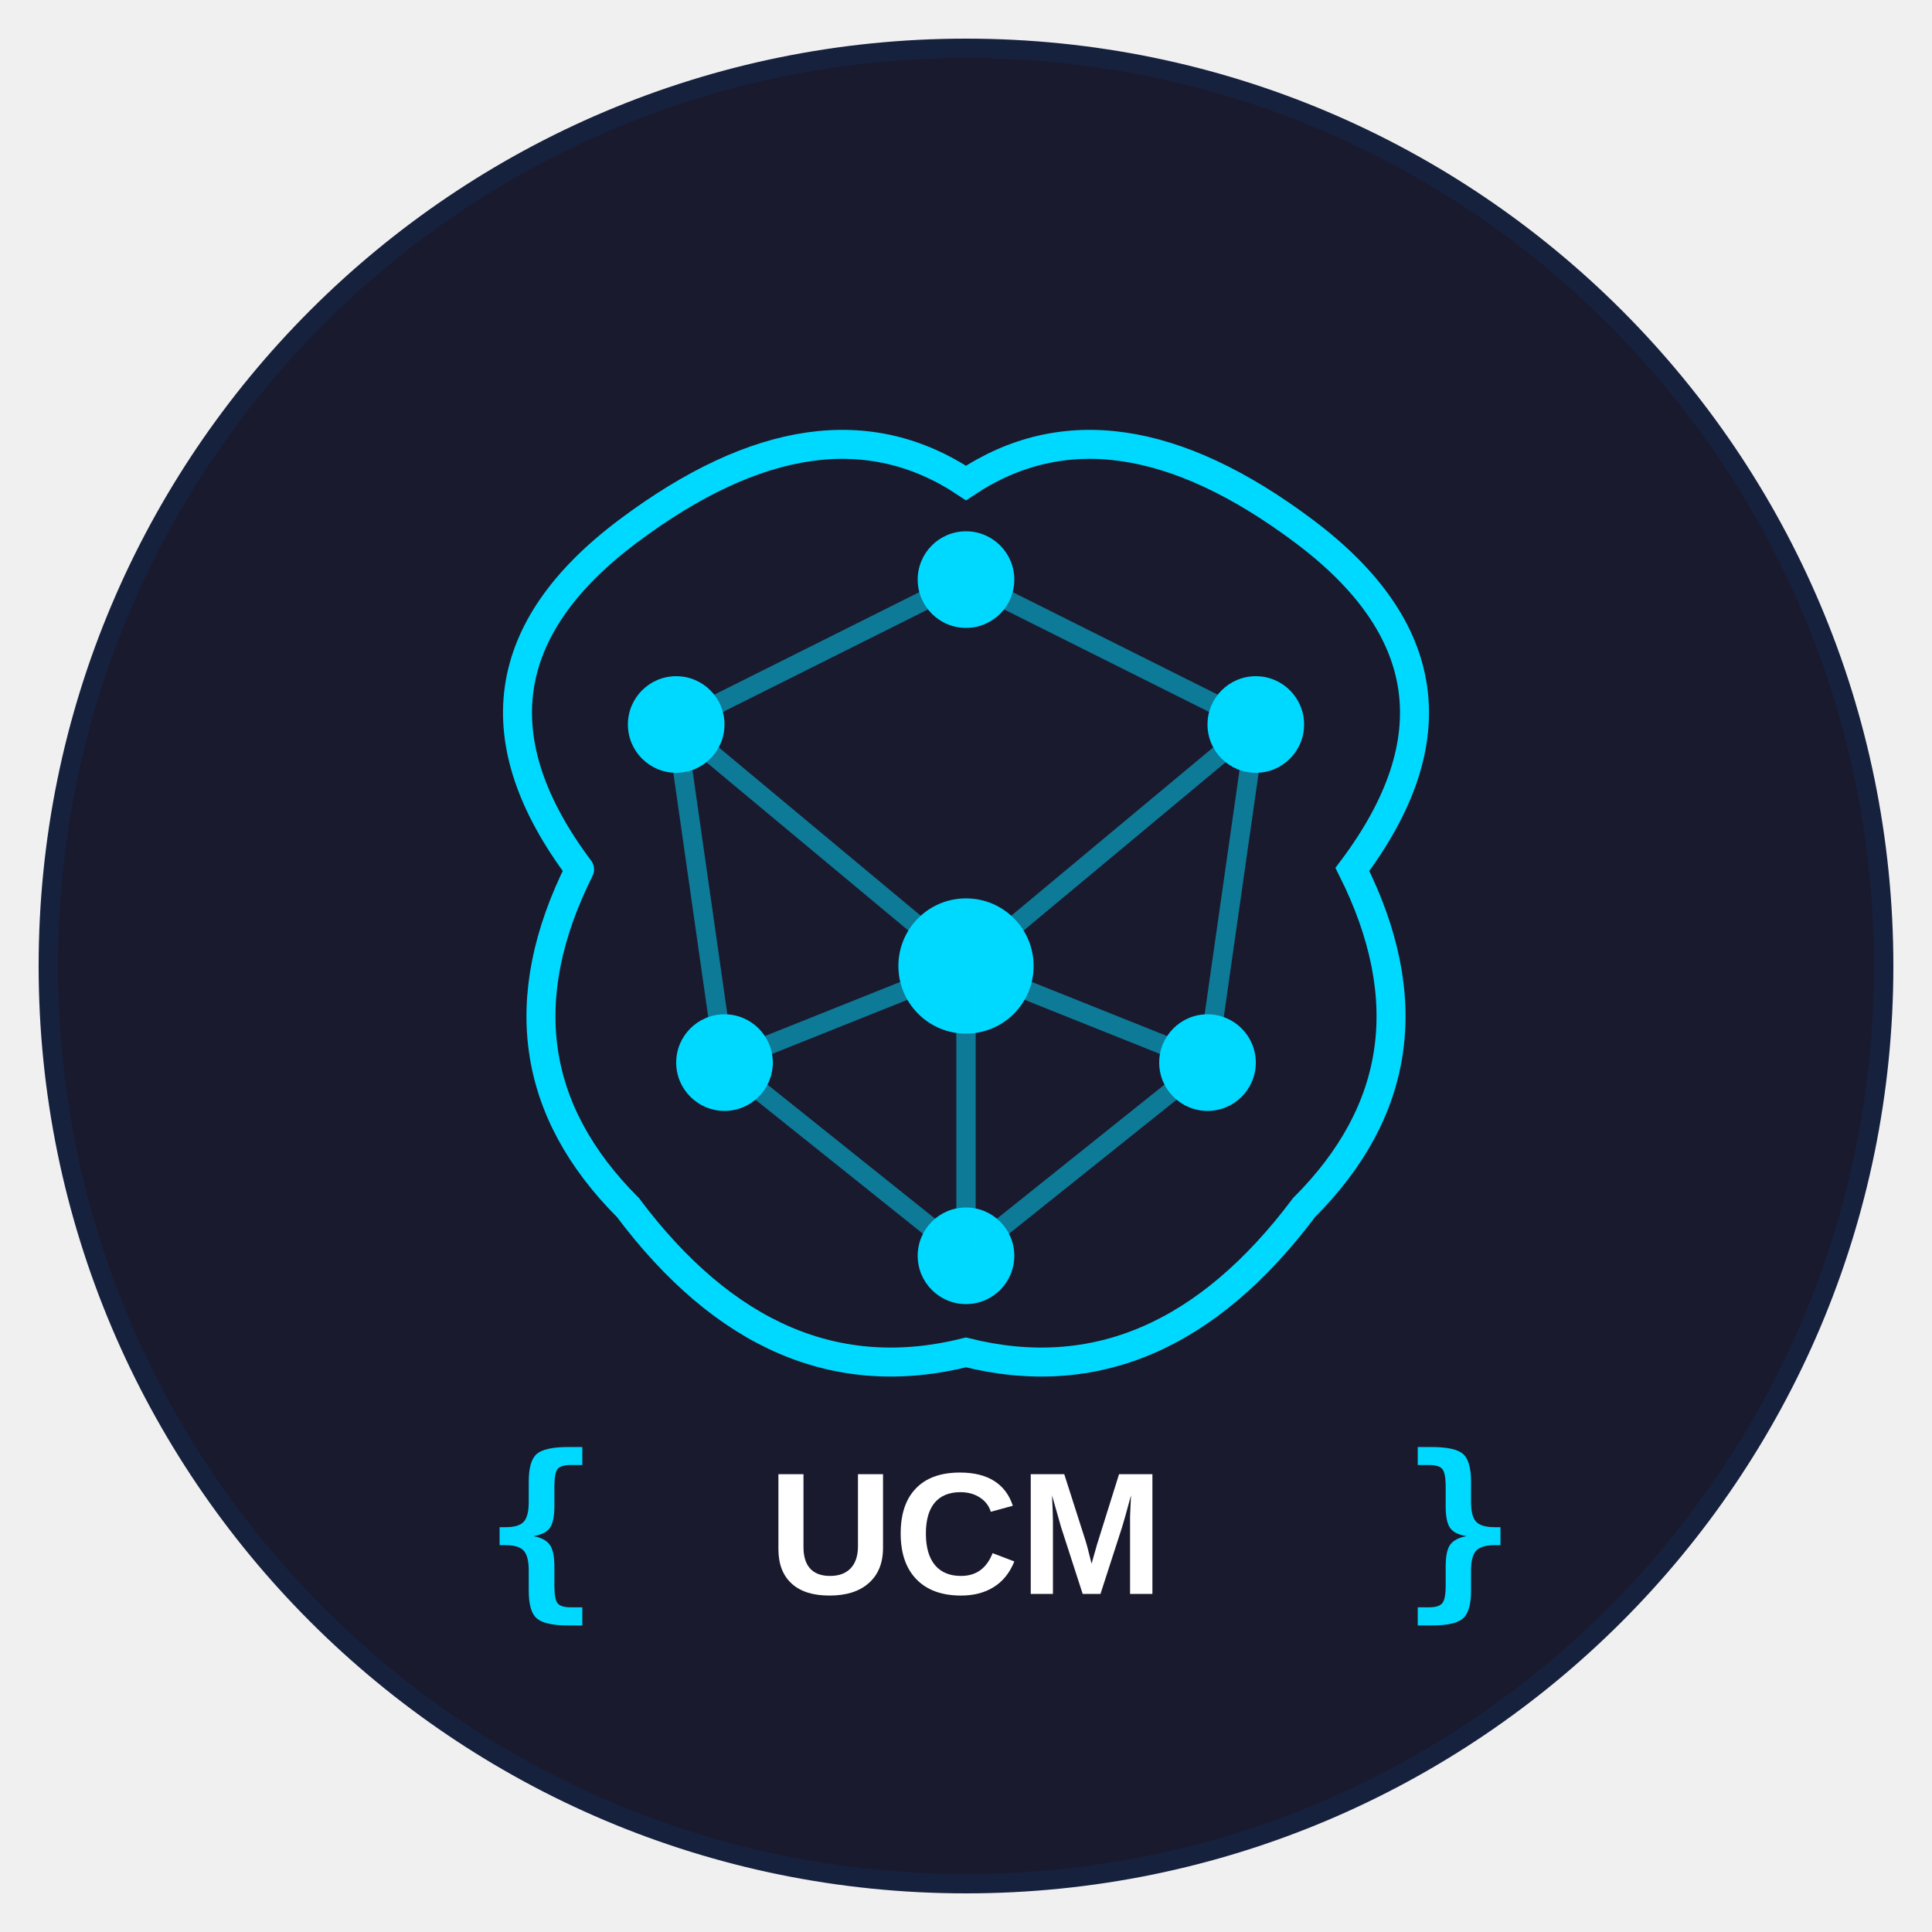
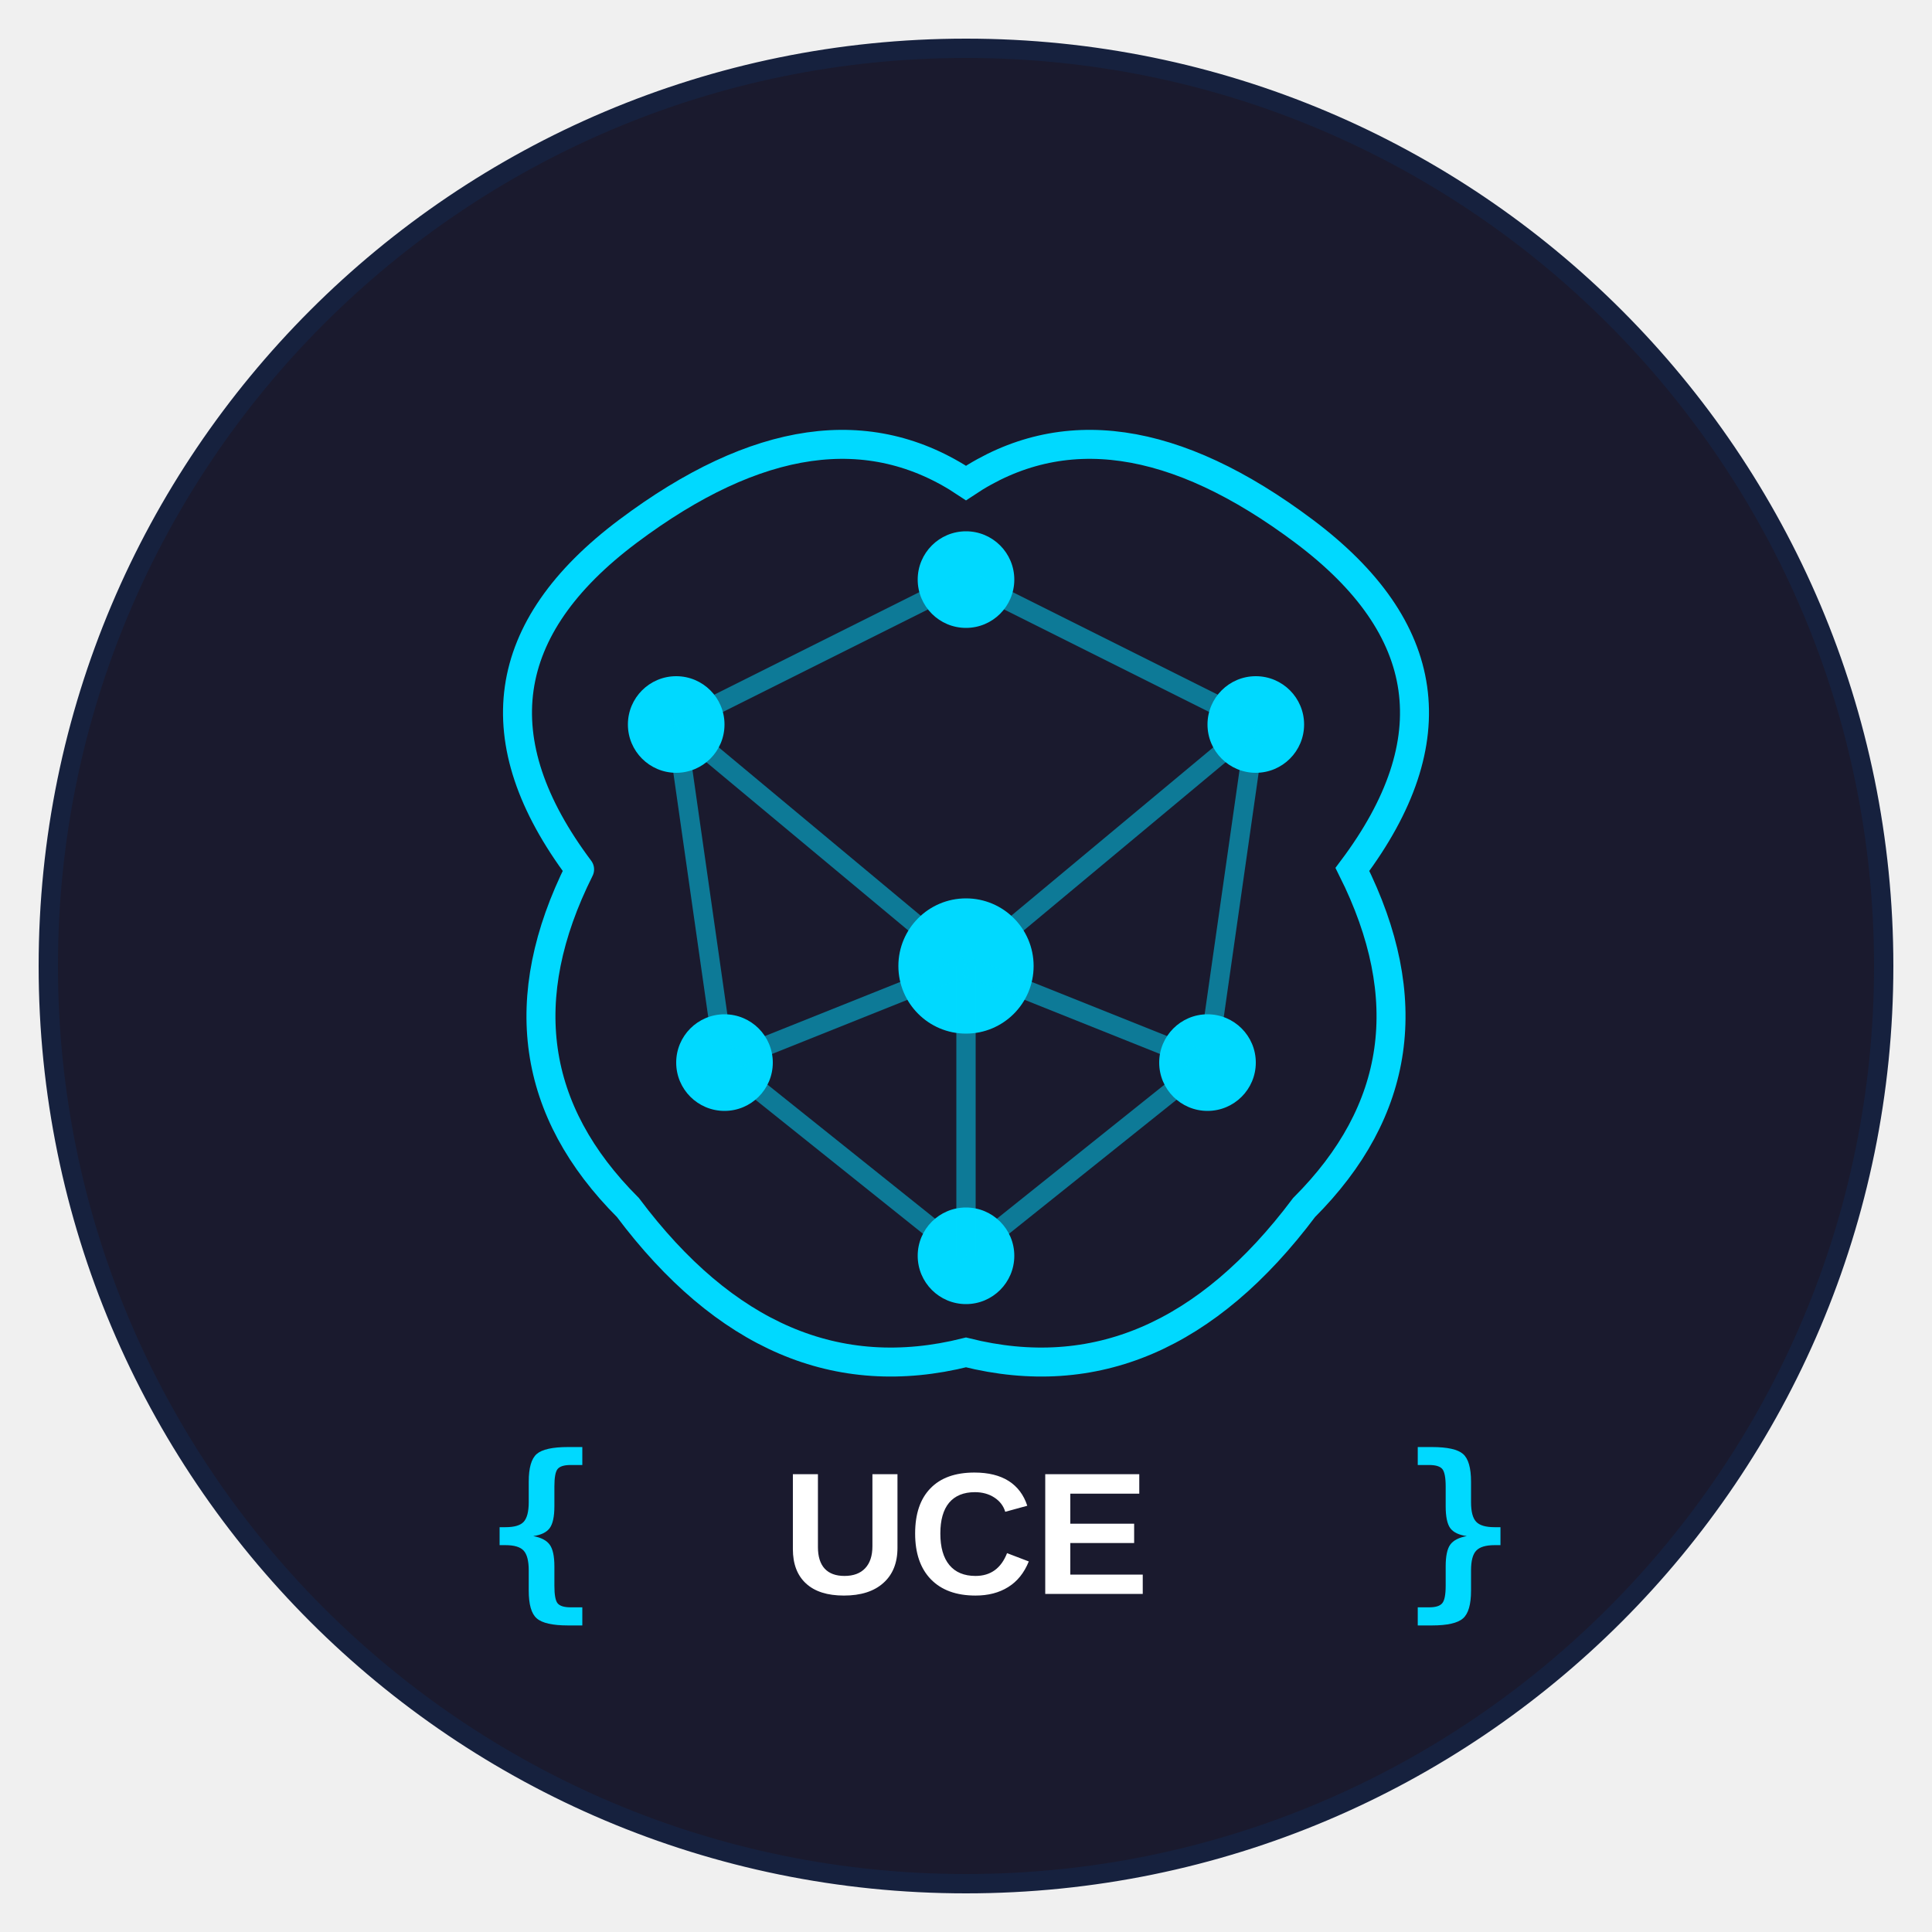
<svg xmlns="http://www.w3.org/2000/svg" viewBox="0 0 200 200" width="200" height="200">
  <circle cx="100" cy="100" r="95" fill="#1a1a2e" stroke="#16213e" stroke-width="2" />
  <path d="M60 90 Q45 70 65 55 Q85 40 100 50 Q115 40 135 55 Q155 70 140 90 Q150 110 135 125 Q120 145 100 140 Q80 145 65 125 Q50 110 60 90" fill="none" stroke="#00d9ff" stroke-width="3" stroke-linecap="round" />
  <circle cx="70" cy="75" r="5" fill="#00d9ff" />
  <circle cx="100" cy="60" r="5" fill="#00d9ff" />
  <circle cx="130" cy="75" r="5" fill="#00d9ff" />
  <circle cx="75" cy="110" r="5" fill="#00d9ff" />
  <circle cx="100" cy="100" r="7" fill="#00d9ff" />
  <circle cx="125" cy="110" r="5" fill="#00d9ff" />
  <circle cx="100" cy="130" r="5" fill="#00d9ff" />
  <line x1="70" y1="75" x2="100" y2="60" stroke="#00d9ff" stroke-width="2" opacity="0.5" />
  <line x1="100" y1="60" x2="130" y2="75" stroke="#00d9ff" stroke-width="2" opacity="0.5" />
  <line x1="70" y1="75" x2="75" y2="110" stroke="#00d9ff" stroke-width="2" opacity="0.5" />
  <line x1="130" y1="75" x2="125" y2="110" stroke="#00d9ff" stroke-width="2" opacity="0.5" />
  <line x1="70" y1="75" x2="100" y2="100" stroke="#00d9ff" stroke-width="2" opacity="0.5" />
  <line x1="130" y1="75" x2="100" y2="100" stroke="#00d9ff" stroke-width="2" opacity="0.5" />
  <line x1="75" y1="110" x2="100" y2="100" stroke="#00d9ff" stroke-width="2" opacity="0.5" />
  <line x1="125" y1="110" x2="100" y2="100" stroke="#00d9ff" stroke-width="2" opacity="0.5" />
  <line x1="75" y1="110" x2="100" y2="130" stroke="#00d9ff" stroke-width="2" opacity="0.5" />
  <line x1="125" y1="110" x2="100" y2="130" stroke="#00d9ff" stroke-width="2" opacity="0.5" />
  <line x1="100" y1="100" x2="100" y2="130" stroke="#00d9ff" stroke-width="2" opacity="0.5" />
  <text x="50" y="165" font-family="monospace" font-size="20" fill="#00d9ff" font-weight="bold">{</text>
  <text x="145" y="165" font-family="monospace" font-size="20" fill="#00d9ff" font-weight="bold">}</text>
-   <text x="100" y="165" font-family="Arial, sans-serif" font-size="18" fill="white" text-anchor="middle" font-weight="bold">UCM</text>
+   <text x="100" y="165" font-family="Arial, sans-serif" font-size="18" fill="white" text-anchor="middle" font-weight="bold">UCE</text>
</svg>
